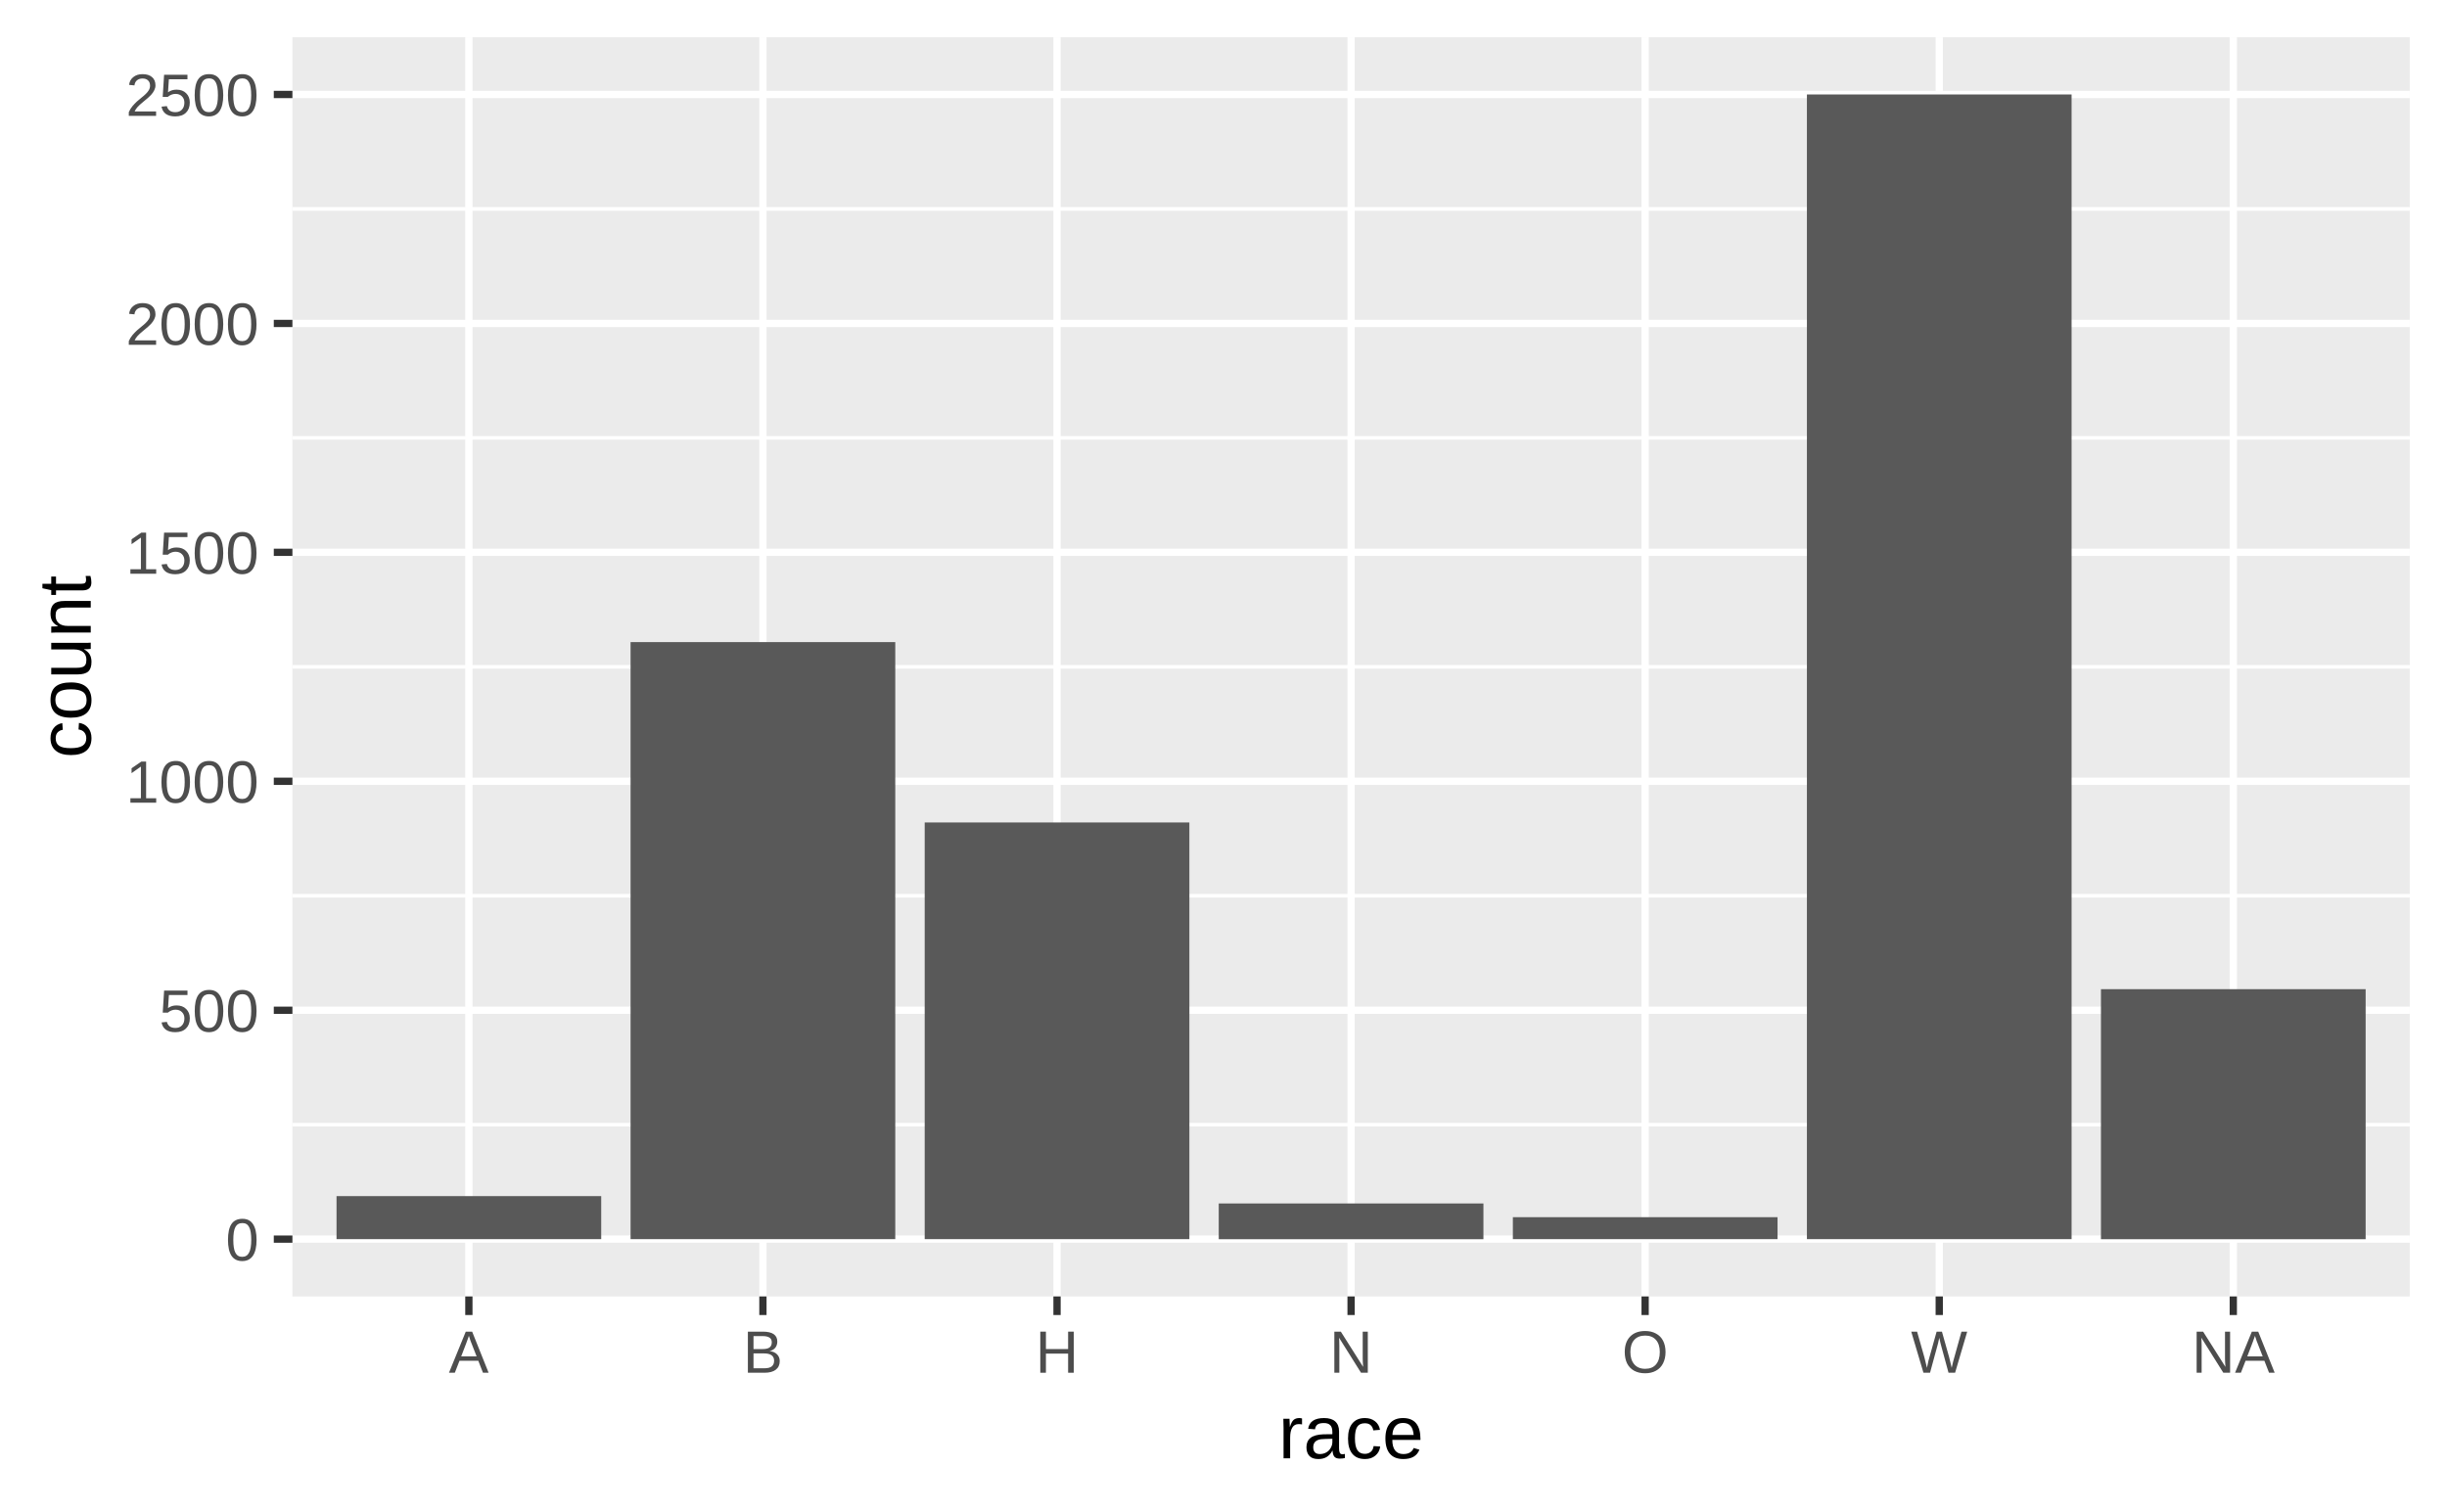
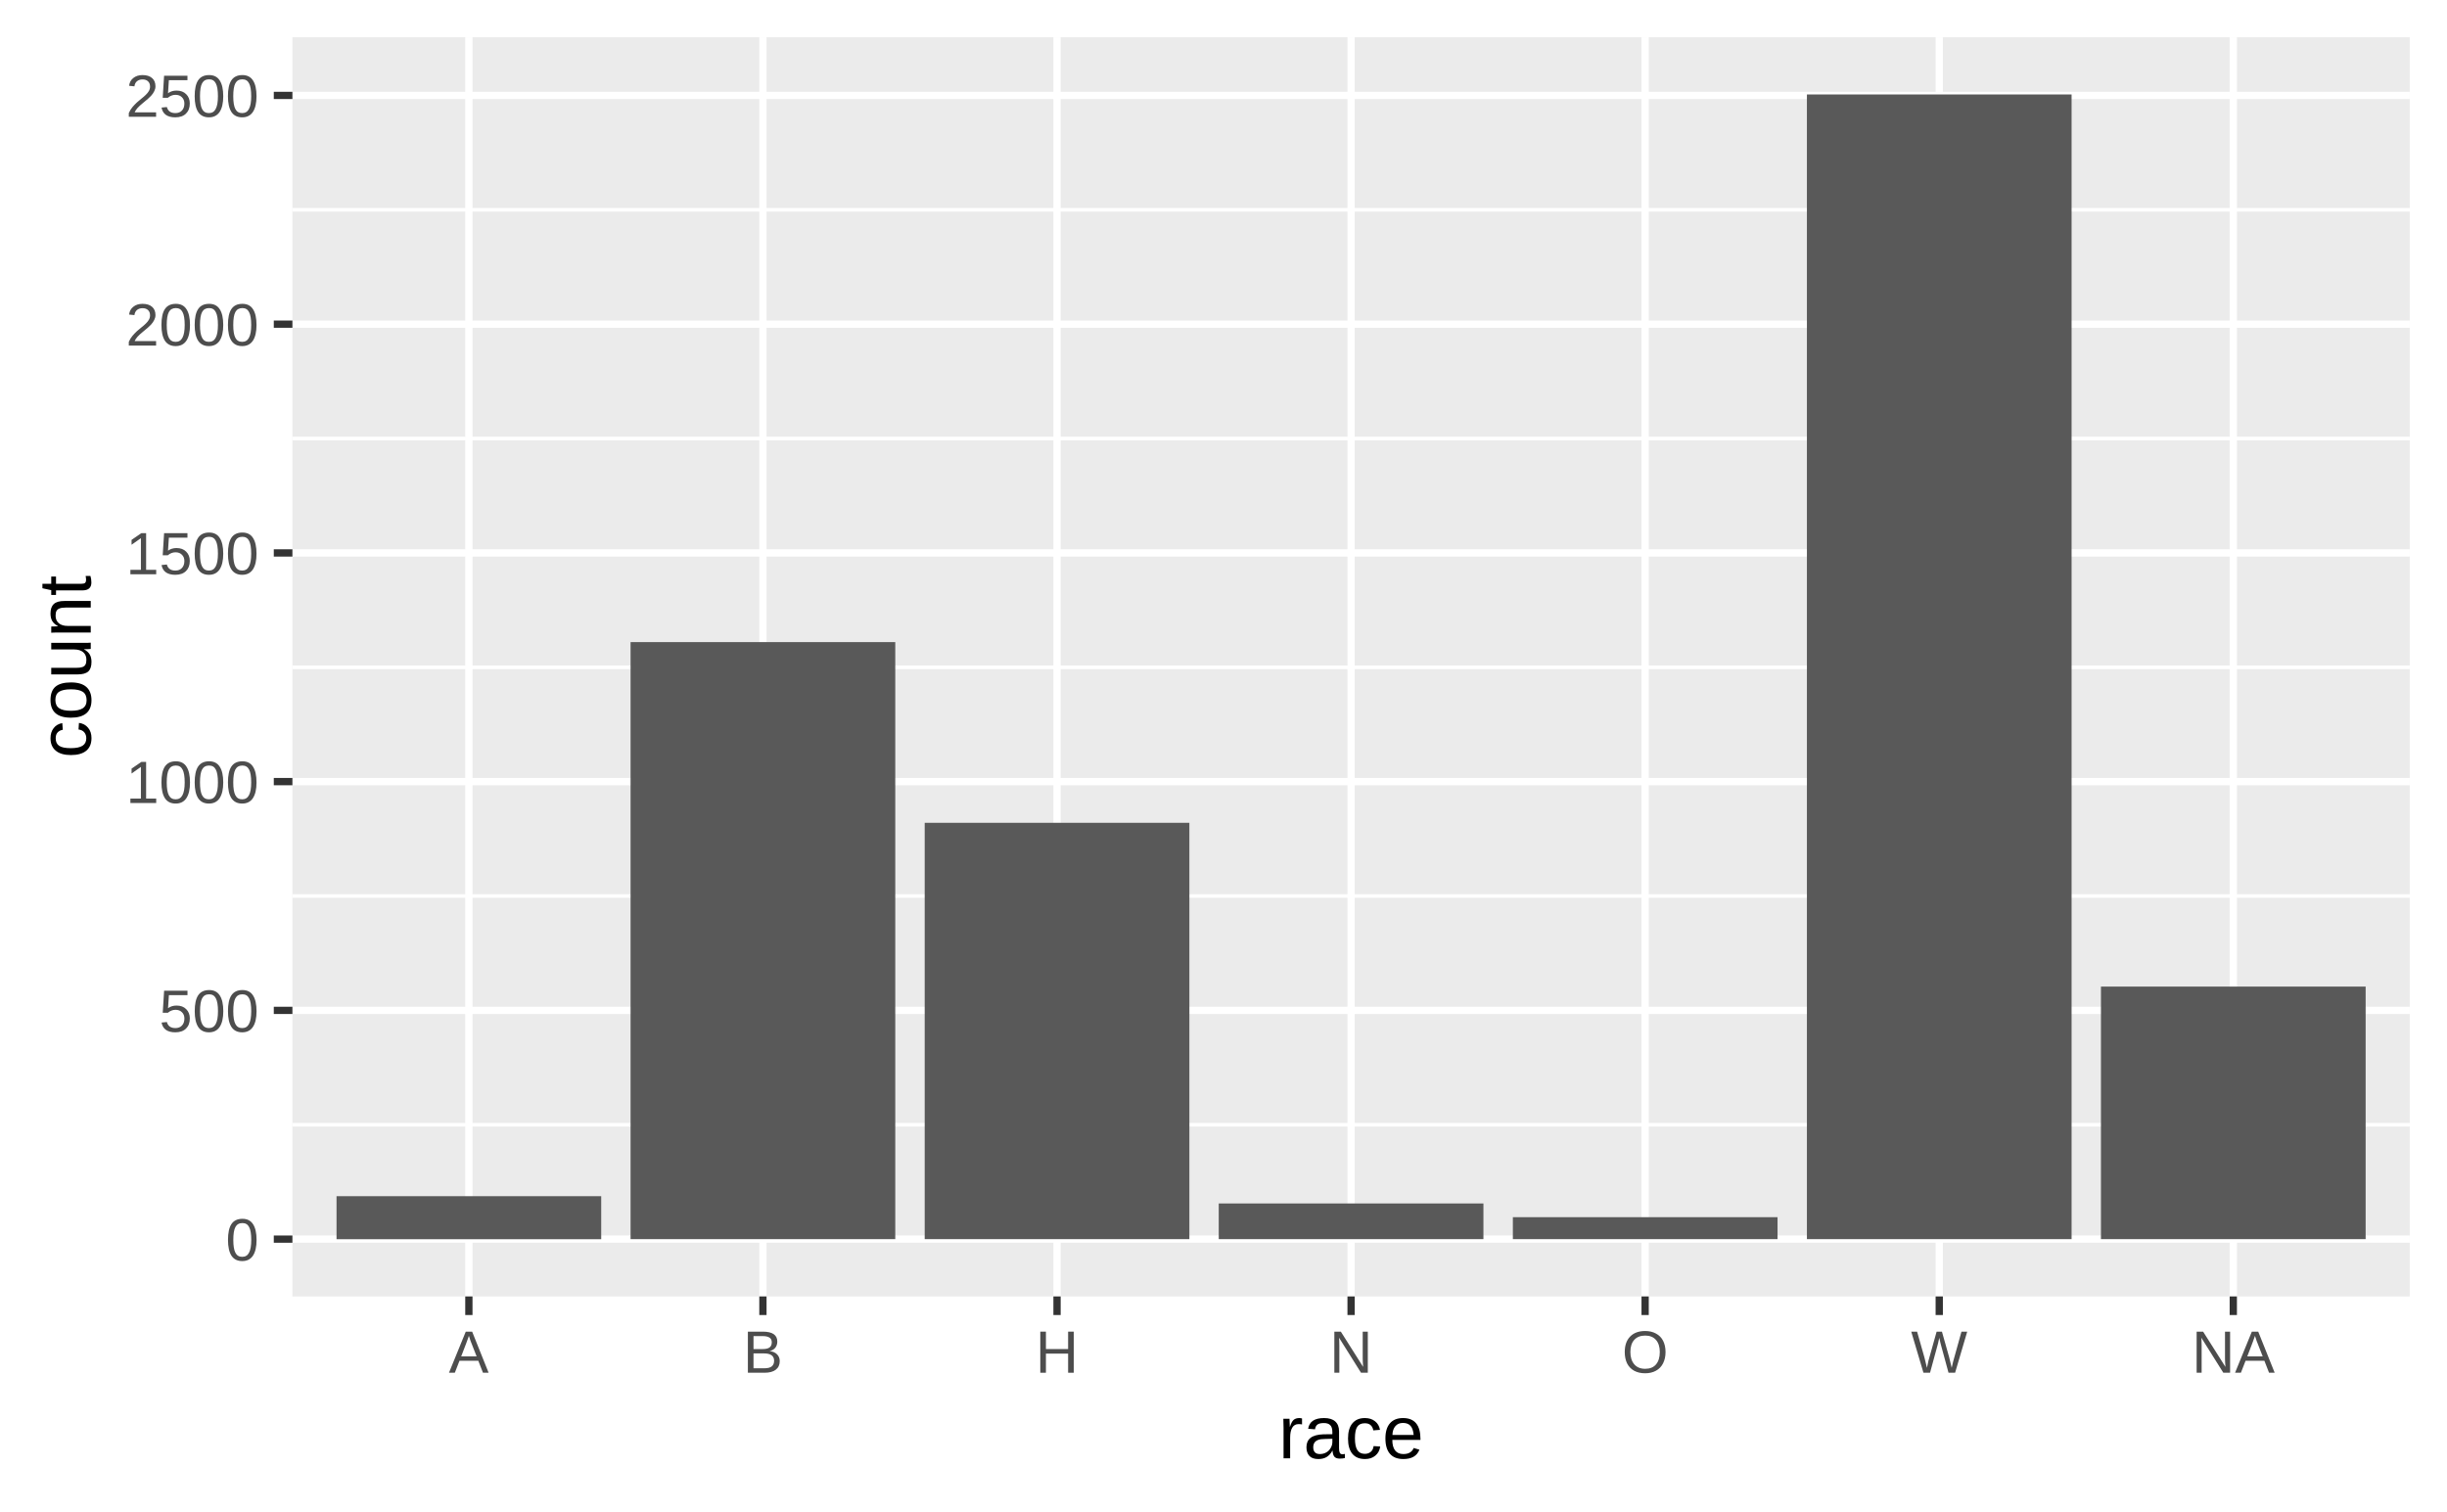
<svg xmlns="http://www.w3.org/2000/svg" viewBox="0 0 360.00 222.48">
  <defs>
    <style type="text/css">
    line, polyline, polygon, path, rect, circle {
      fill: none;
      stroke: #000000;
      stroke-linecap: round;
      stroke-linejoin: round;
      stroke-miterlimit: 10.00;
    }
  </style>
  </defs>
  <rect width="100%" height="100%" style="stroke: none; fill: #FFFFFF;" />
  <rect x="0" y="0.00" width="360.00" height="222.48" style="stroke-width: 1.07; stroke: #FFFFFF; fill: #FFFFFF;" />
  <defs>
    <clipPath id="cpNDMuMDJ8MzU0LjUyfDE5MC43Nnw1LjQ4">
      <rect x="43.02" y="5.48" width="311.50" height="185.28" />
    </clipPath>
  </defs>
  <rect x="43.02" y="5.48" width="311.50" height="185.28" style="stroke-width: 1.07; stroke: none; fill: #EBEBEB;" clip-path="url(#cpNDMuMDJ8MzU0LjUyfDE5MC43Nnw1LjQ4)" />
-   <polyline points="43.02,165.49 354.52,165.49 " style="stroke-width: 0.53; stroke: #FFFFFF; stroke-linecap: butt;" clip-path="url(#cpNDMuMDJ8MzU0LjUyfDE5MC43Nnw1LjQ4)" />
-   <polyline points="43.02,131.80 354.52,131.80 " style="stroke-width: 0.53; stroke: #FFFFFF; stroke-linecap: butt;" clip-path="url(#cpNDMuMDJ8MzU0LjUyfDE5MC43Nnw1LjQ4)" />
-   <polyline points="43.02,98.12 354.52,98.12 " style="stroke-width: 0.53; stroke: #FFFFFF; stroke-linecap: butt;" clip-path="url(#cpNDMuMDJ8MzU0LjUyfDE5MC43Nnw1LjQ4)" />
-   <polyline points="43.02,64.43 354.52,64.43 " style="stroke-width: 0.53; stroke: #FFFFFF; stroke-linecap: butt;" clip-path="url(#cpNDMuMDJ8MzU0LjUyfDE5MC43Nnw1LjQ4)" />
-   <polyline points="43.02,30.74 354.52,30.74 " style="stroke-width: 0.53; stroke: #FFFFFF; stroke-linecap: butt;" clip-path="url(#cpNDMuMDJ8MzU0LjUyfDE5MC43Nnw1LjQ4)" />
+   <polyline points="43.02,165.50 354.52,165.50 " style="stroke-width: 0.53; stroke: #FFFFFF; stroke-linecap: butt;" clip-path="url(#cpNDMuMDJ8MzU0LjUyfDE5MC43Nnw1LjQ4)" />
+   <polyline points="43.02,131.84 354.52,131.84 " style="stroke-width: 0.53; stroke: #FFFFFF; stroke-linecap: butt;" clip-path="url(#cpNDMuMDJ8MzU0LjUyfDE5MC43Nnw1LjQ4)" />
+   <polyline points="43.02,98.19 354.52,98.19 " style="stroke-width: 0.53; stroke: #FFFFFF; stroke-linecap: butt;" clip-path="url(#cpNDMuMDJ8MzU0LjUyfDE5MC43Nnw1LjQ4)" />
+   <polyline points="43.02,64.53 354.52,64.53 " style="stroke-width: 0.53; stroke: #FFFFFF; stroke-linecap: butt;" clip-path="url(#cpNDMuMDJ8MzU0LjUyfDE5MC43Nnw1LjQ4)" />
+   <polyline points="43.02,30.87 354.52,30.87 " style="stroke-width: 0.53; stroke: #FFFFFF; stroke-linecap: butt;" clip-path="url(#cpNDMuMDJ8MzU0LjUyfDE5MC43Nnw1LjQ4)" />
  <polyline points="43.02,182.33 354.52,182.33 " style="stroke-width: 1.07; stroke: #FFFFFF; stroke-linecap: butt;" clip-path="url(#cpNDMuMDJ8MzU0LjUyfDE5MC43Nnw1LjQ4)" />
-   <polyline points="43.02,148.65 354.52,148.65 " style="stroke-width: 1.07; stroke: #FFFFFF; stroke-linecap: butt;" clip-path="url(#cpNDMuMDJ8MzU0LjUyfDE5MC43Nnw1LjQ4)" />
-   <polyline points="43.02,114.96 354.52,114.96 " style="stroke-width: 1.07; stroke: #FFFFFF; stroke-linecap: butt;" clip-path="url(#cpNDMuMDJ8MzU0LjUyfDE5MC43Nnw1LjQ4)" />
-   <polyline points="43.02,81.27 354.52,81.27 " style="stroke-width: 1.07; stroke: #FFFFFF; stroke-linecap: butt;" clip-path="url(#cpNDMuMDJ8MzU0LjUyfDE5MC43Nnw1LjQ4)" />
-   <polyline points="43.02,47.59 354.52,47.59 " style="stroke-width: 1.07; stroke: #FFFFFF; stroke-linecap: butt;" clip-path="url(#cpNDMuMDJ8MzU0LjUyfDE5MC43Nnw1LjQ4)" />
-   <polyline points="43.02,13.90 354.52,13.90 " style="stroke-width: 1.07; stroke: #FFFFFF; stroke-linecap: butt;" clip-path="url(#cpNDMuMDJ8MzU0LjUyfDE5MC43Nnw1LjQ4)" />
+   <polyline points="43.02,148.67 354.52,148.67 " style="stroke-width: 1.07; stroke: #FFFFFF; stroke-linecap: butt;" clip-path="url(#cpNDMuMDJ8MzU0LjUyfDE5MC43Nnw1LjQ4)" />
+   <polyline points="43.02,115.01 354.52,115.01 " style="stroke-width: 1.07; stroke: #FFFFFF; stroke-linecap: butt;" clip-path="url(#cpNDMuMDJ8MzU0LjUyfDE5MC43Nnw1LjQ4)" />
+   <polyline points="43.02,81.36 354.52,81.36 " style="stroke-width: 1.07; stroke: #FFFFFF; stroke-linecap: butt;" clip-path="url(#cpNDMuMDJ8MzU0LjUyfDE5MC43Nnw1LjQ4)" />
+   <polyline points="43.02,47.70 354.52,47.70 " style="stroke-width: 1.07; stroke: #FFFFFF; stroke-linecap: butt;" clip-path="url(#cpNDMuMDJ8MzU0LjUyfDE5MC43Nnw1LjQ4)" />
+   <polyline points="43.02,14.04 354.52,14.04 " style="stroke-width: 1.07; stroke: #FFFFFF; stroke-linecap: butt;" clip-path="url(#cpNDMuMDJ8MzU0LjUyfDE5MC43Nnw1LjQ4)" />
  <polyline points="68.98,190.76 68.98,5.48 " style="stroke-width: 1.07; stroke: #FFFFFF; stroke-linecap: butt;" clip-path="url(#cpNDMuMDJ8MzU0LjUyfDE5MC43Nnw1LjQ4)" />
  <polyline points="112.24,190.76 112.24,5.48 " style="stroke-width: 1.07; stroke: #FFFFFF; stroke-linecap: butt;" clip-path="url(#cpNDMuMDJ8MzU0LjUyfDE5MC43Nnw1LjQ4)" />
  <polyline points="155.51,190.76 155.51,5.48 " style="stroke-width: 1.07; stroke: #FFFFFF; stroke-linecap: butt;" clip-path="url(#cpNDMuMDJ8MzU0LjUyfDE5MC43Nnw1LjQ4)" />
  <polyline points="198.77,190.76 198.77,5.48 " style="stroke-width: 1.07; stroke: #FFFFFF; stroke-linecap: butt;" clip-path="url(#cpNDMuMDJ8MzU0LjUyfDE5MC43Nnw1LjQ4)" />
  <polyline points="242.03,190.76 242.03,5.48 " style="stroke-width: 1.07; stroke: #FFFFFF; stroke-linecap: butt;" clip-path="url(#cpNDMuMDJ8MzU0LjUyfDE5MC43Nnw1LjQ4)" />
  <polyline points="285.30,190.76 285.30,5.48 " style="stroke-width: 1.07; stroke: #FFFFFF; stroke-linecap: butt;" clip-path="url(#cpNDMuMDJ8MzU0LjUyfDE5MC43Nnw1LjQ4)" />
  <polyline points="328.56,190.76 328.56,5.48 " style="stroke-width: 1.07; stroke: #FFFFFF; stroke-linecap: butt;" clip-path="url(#cpNDMuMDJ8MzU0LjUyfDE5MC43Nnw1LjQ4)" />
-   <rect x="49.51" y="176.00" width="38.94" height="6.33" style="stroke-width: 1.07; stroke: none; stroke-linecap: square; stroke-linejoin: miter; fill: #595959;" clip-path="url(#cpNDMuMDJ8MzU0LjUyfDE5MC43Nnw1LjQ4)" />
+   <rect x="49.51" y="176.01" width="38.94" height="6.33" style="stroke-width: 1.07; stroke: none; stroke-linecap: square; stroke-linejoin: miter; fill: #595959;" clip-path="url(#cpNDMuMDJ8MzU0LjUyfDE5MC43Nnw1LjQ4)" />
  <rect x="92.77" y="94.48" width="38.94" height="87.85" style="stroke-width: 1.07; stroke: none; stroke-linecap: square; stroke-linejoin: miter; fill: #595959;" clip-path="url(#cpNDMuMDJ8MzU0LjUyfDE5MC43Nnw1LjQ4)" />
-   <rect x="136.04" y="121.02" width="38.94" height="61.31" style="stroke-width: 1.07; stroke: none; stroke-linecap: square; stroke-linejoin: miter; fill: #595959;" clip-path="url(#cpNDMuMDJ8MzU0LjUyfDE5MC43Nnw1LjQ4)" />
-   <rect x="179.30" y="177.08" width="38.94" height="5.26" style="stroke-width: 1.07; stroke: none; stroke-linecap: square; stroke-linejoin: miter; fill: #595959;" clip-path="url(#cpNDMuMDJ8MzU0LjUyfDE5MC43Nnw1LjQ4)" />
+   <rect x="136.04" y="121.07" width="38.94" height="61.26" style="stroke-width: 1.07; stroke: none; stroke-linecap: square; stroke-linejoin: miter; fill: #595959;" clip-path="url(#cpNDMuMDJ8MzU0LjUyfDE5MC43Nnw1LjQ4)" />
+   <rect x="179.30" y="177.08" width="38.94" height="5.25" style="stroke-width: 1.07; stroke: none; stroke-linecap: square; stroke-linejoin: miter; fill: #595959;" clip-path="url(#cpNDMuMDJ8MzU0LjUyfDE5MC43Nnw1LjQ4)" />
  <rect x="222.57" y="179.10" width="38.94" height="3.23" style="stroke-width: 1.07; stroke: none; stroke-linecap: square; stroke-linejoin: miter; fill: #595959;" clip-path="url(#cpNDMuMDJ8MzU0LjUyfDE5MC43Nnw1LjQ4)" />
  <rect x="265.83" y="13.90" width="38.94" height="168.43" style="stroke-width: 1.07; stroke: none; stroke-linecap: square; stroke-linejoin: miter; fill: #595959;" clip-path="url(#cpNDMuMDJ8MzU0LjUyfDE5MC43Nnw1LjQ4)" />
-   <rect x="309.09" y="145.55" width="38.94" height="36.79" style="stroke-width: 1.07; stroke: none; stroke-linecap: square; stroke-linejoin: miter; fill: #595959;" clip-path="url(#cpNDMuMDJ8MzU0LjUyfDE5MC43Nnw1LjQ4)" />
+   <rect x="309.09" y="145.17" width="38.94" height="37.16" style="stroke-width: 1.07; stroke: none; stroke-linecap: square; stroke-linejoin: miter; fill: #595959;" clip-path="url(#cpNDMuMDJ8MzU0LjUyfDE5MC43Nnw1LjQ4)" />
  <defs>
    <clipPath id="cpMC4wMHwzNjAuMDB8MjIyLjQ4fDAuMDA=">
      <rect x="0.00" y="0.00" width="360.00" height="222.48" />
    </clipPath>
  </defs>
  <g clip-path="url(#cpMC4wMHwzNjAuMDB8MjIyLjQ4fDAuMDA=)">
    <text x="33.20" y="185.48" style="font-size: 8.80px; fill: #4D4D4D; font-family: Arial;" textLength="4.89px" lengthAdjust="spacingAndGlyphs">0</text>
  </g>
  <g clip-path="url(#cpMC4wMHwzNjAuMDB8MjIyLjQ4fDAuMDA=)">
-     <text x="23.41" y="151.80" style="font-size: 8.80px; fill: #4D4D4D; font-family: Arial;" textLength="14.68px" lengthAdjust="spacingAndGlyphs">500</text>
+     <text x="23.41" y="151.82" style="font-size: 8.80px; fill: #4D4D4D; font-family: Arial;" textLength="14.68px" lengthAdjust="spacingAndGlyphs">500</text>
  </g>
  <g clip-path="url(#cpMC4wMHwzNjAuMDB8MjIyLjQ4fDAuMDA=)">
-     <text x="18.51" y="118.11" style="font-size: 8.80px; fill: #4D4D4D; font-family: Arial;" textLength="19.58px" lengthAdjust="spacingAndGlyphs">1000</text>
+     <text x="18.51" y="118.16" style="font-size: 8.80px; fill: #4D4D4D; font-family: Arial;" textLength="19.58px" lengthAdjust="spacingAndGlyphs">1000</text>
  </g>
  <g clip-path="url(#cpMC4wMHwzNjAuMDB8MjIyLjQ4fDAuMDA=)">
-     <text x="18.51" y="84.42" style="font-size: 8.80px; fill: #4D4D4D; font-family: Arial;" textLength="19.58px" lengthAdjust="spacingAndGlyphs">1500</text>
+     <text x="18.51" y="84.50" style="font-size: 8.80px; fill: #4D4D4D; font-family: Arial;" textLength="19.58px" lengthAdjust="spacingAndGlyphs">1500</text>
  </g>
  <g clip-path="url(#cpMC4wMHwzNjAuMDB8MjIyLjQ4fDAuMDA=)">
-     <text x="18.51" y="50.74" style="font-size: 8.80px; fill: #4D4D4D; font-family: Arial;" textLength="19.58px" lengthAdjust="spacingAndGlyphs">2000</text>
+     <text x="18.51" y="50.85" style="font-size: 8.80px; fill: #4D4D4D; font-family: Arial;" textLength="19.58px" lengthAdjust="spacingAndGlyphs">2000</text>
  </g>
  <g clip-path="url(#cpMC4wMHwzNjAuMDB8MjIyLjQ4fDAuMDA=)">
-     <text x="18.51" y="17.05" style="font-size: 8.80px; fill: #4D4D4D; font-family: Arial;" textLength="19.58px" lengthAdjust="spacingAndGlyphs">2500</text>
+     <text x="18.51" y="17.19" style="font-size: 8.80px; fill: #4D4D4D; font-family: Arial;" textLength="19.58px" lengthAdjust="spacingAndGlyphs">2500</text>
  </g>
  <polyline points="40.28,182.33 43.02,182.33 " style="stroke-width: 1.07; stroke: #333333; stroke-linecap: butt;" clip-path="url(#cpMC4wMHwzNjAuMDB8MjIyLjQ4fDAuMDA=)" />
-   <polyline points="40.28,148.65 43.02,148.65 " style="stroke-width: 1.07; stroke: #333333; stroke-linecap: butt;" clip-path="url(#cpMC4wMHwzNjAuMDB8MjIyLjQ4fDAuMDA=)" />
-   <polyline points="40.28,114.96 43.02,114.96 " style="stroke-width: 1.07; stroke: #333333; stroke-linecap: butt;" clip-path="url(#cpMC4wMHwzNjAuMDB8MjIyLjQ4fDAuMDA=)" />
-   <polyline points="40.28,81.27 43.02,81.27 " style="stroke-width: 1.07; stroke: #333333; stroke-linecap: butt;" clip-path="url(#cpMC4wMHwzNjAuMDB8MjIyLjQ4fDAuMDA=)" />
-   <polyline points="40.28,47.59 43.02,47.59 " style="stroke-width: 1.07; stroke: #333333; stroke-linecap: butt;" clip-path="url(#cpMC4wMHwzNjAuMDB8MjIyLjQ4fDAuMDA=)" />
-   <polyline points="40.28,13.90 43.02,13.90 " style="stroke-width: 1.07; stroke: #333333; stroke-linecap: butt;" clip-path="url(#cpMC4wMHwzNjAuMDB8MjIyLjQ4fDAuMDA=)" />
+   <polyline points="40.28,148.67 43.02,148.67 " style="stroke-width: 1.07; stroke: #333333; stroke-linecap: butt;" clip-path="url(#cpMC4wMHwzNjAuMDB8MjIyLjQ4fDAuMDA=)" />
+   <polyline points="40.28,115.01 43.02,115.01 " style="stroke-width: 1.07; stroke: #333333; stroke-linecap: butt;" clip-path="url(#cpMC4wMHwzNjAuMDB8MjIyLjQ4fDAuMDA=)" />
+   <polyline points="40.28,81.36 43.02,81.36 " style="stroke-width: 1.07; stroke: #333333; stroke-linecap: butt;" clip-path="url(#cpMC4wMHwzNjAuMDB8MjIyLjQ4fDAuMDA=)" />
+   <polyline points="40.28,47.70 43.02,47.70 " style="stroke-width: 1.07; stroke: #333333; stroke-linecap: butt;" clip-path="url(#cpMC4wMHwzNjAuMDB8MjIyLjQ4fDAuMDA=)" />
+   <polyline points="40.28,14.04 43.02,14.04 " style="stroke-width: 1.07; stroke: #333333; stroke-linecap: butt;" clip-path="url(#cpMC4wMHwzNjAuMDB8MjIyLjQ4fDAuMDA=)" />
  <polyline points="68.98,193.50 68.98,190.76 " style="stroke-width: 1.07; stroke: #333333; stroke-linecap: butt;" clip-path="url(#cpMC4wMHwzNjAuMDB8MjIyLjQ4fDAuMDA=)" />
  <polyline points="112.24,193.50 112.24,190.76 " style="stroke-width: 1.07; stroke: #333333; stroke-linecap: butt;" clip-path="url(#cpMC4wMHwzNjAuMDB8MjIyLjQ4fDAuMDA=)" />
  <polyline points="155.51,193.50 155.51,190.76 " style="stroke-width: 1.07; stroke: #333333; stroke-linecap: butt;" clip-path="url(#cpMC4wMHwzNjAuMDB8MjIyLjQ4fDAuMDA=)" />
  <polyline points="198.77,193.50 198.77,190.76 " style="stroke-width: 1.07; stroke: #333333; stroke-linecap: butt;" clip-path="url(#cpMC4wMHwzNjAuMDB8MjIyLjQ4fDAuMDA=)" />
  <polyline points="242.03,193.50 242.03,190.76 " style="stroke-width: 1.07; stroke: #333333; stroke-linecap: butt;" clip-path="url(#cpMC4wMHwzNjAuMDB8MjIyLjQ4fDAuMDA=)" />
  <polyline points="285.30,193.50 285.30,190.76 " style="stroke-width: 1.07; stroke: #333333; stroke-linecap: butt;" clip-path="url(#cpMC4wMHwzNjAuMDB8MjIyLjQ4fDAuMDA=)" />
  <polyline points="328.56,193.50 328.56,190.76 " style="stroke-width: 1.07; stroke: #333333; stroke-linecap: butt;" clip-path="url(#cpMC4wMHwzNjAuMDB8MjIyLjQ4fDAuMDA=)" />
  <g clip-path="url(#cpMC4wMHwzNjAuMDB8MjIyLjQ4fDAuMDA=)">
    <text x="66.04" y="201.99" style="font-size: 8.80px; fill: #4D4D4D; font-family: Arial;" textLength="5.87px" lengthAdjust="spacingAndGlyphs">A</text>
  </g>
  <g clip-path="url(#cpMC4wMHwzNjAuMDB8MjIyLjQ4fDAuMDA=)">
    <text x="109.31" y="201.99" style="font-size: 8.80px; fill: #4D4D4D; font-family: Arial;" textLength="5.87px" lengthAdjust="spacingAndGlyphs">B</text>
  </g>
  <g clip-path="url(#cpMC4wMHwzNjAuMDB8MjIyLjQ4fDAuMDA=)">
    <text x="152.33" y="201.99" style="font-size: 8.80px; fill: #4D4D4D; font-family: Arial;" textLength="6.36px" lengthAdjust="spacingAndGlyphs">H</text>
  </g>
  <g clip-path="url(#cpMC4wMHwzNjAuMDB8MjIyLjQ4fDAuMDA=)">
    <text x="195.59" y="201.99" style="font-size: 8.80px; fill: #4D4D4D; font-family: Arial;" textLength="6.36px" lengthAdjust="spacingAndGlyphs">N</text>
  </g>
  <g clip-path="url(#cpMC4wMHwzNjAuMDB8MjIyLjQ4fDAuMDA=)">
    <text x="238.61" y="201.99" style="font-size: 8.80px; fill: #4D4D4D; font-family: Arial;" textLength="6.84px" lengthAdjust="spacingAndGlyphs">O</text>
  </g>
  <g clip-path="url(#cpMC4wMHwzNjAuMDB8MjIyLjQ4fDAuMDA=)">
    <text x="281.15" y="201.99" style="font-size: 8.80px; fill: #4D4D4D; font-family: Arial;" textLength="8.31px" lengthAdjust="spacingAndGlyphs">W</text>
  </g>
  <g clip-path="url(#cpMC4wMHwzNjAuMDB8MjIyLjQ4fDAuMDA=)">
    <text x="322.45" y="201.99" style="font-size: 8.80px; fill: #4D4D4D; font-family: Arial;" textLength="12.22px" lengthAdjust="spacingAndGlyphs">NA</text>
  </g>
  <g clip-path="url(#cpMC4wMHwzNjAuMDB8MjIyLjQ4fDAuMDA=)">
    <text x="188.07" y="214.58" style="font-size: 11.00px; font-family: Arial;" textLength="21.40px" lengthAdjust="spacingAndGlyphs">race</text>
  </g>
  <g clip-path="url(#cpMC4wMHwzNjAuMDB8MjIyLjQ4fDAuMDA=)">
    <text transform="translate(13.35,111.57) rotate(-90)" style="font-size: 11.00px; font-family: Arial;" textLength="26.91px" lengthAdjust="spacingAndGlyphs">count</text>
  </g>
</svg>
